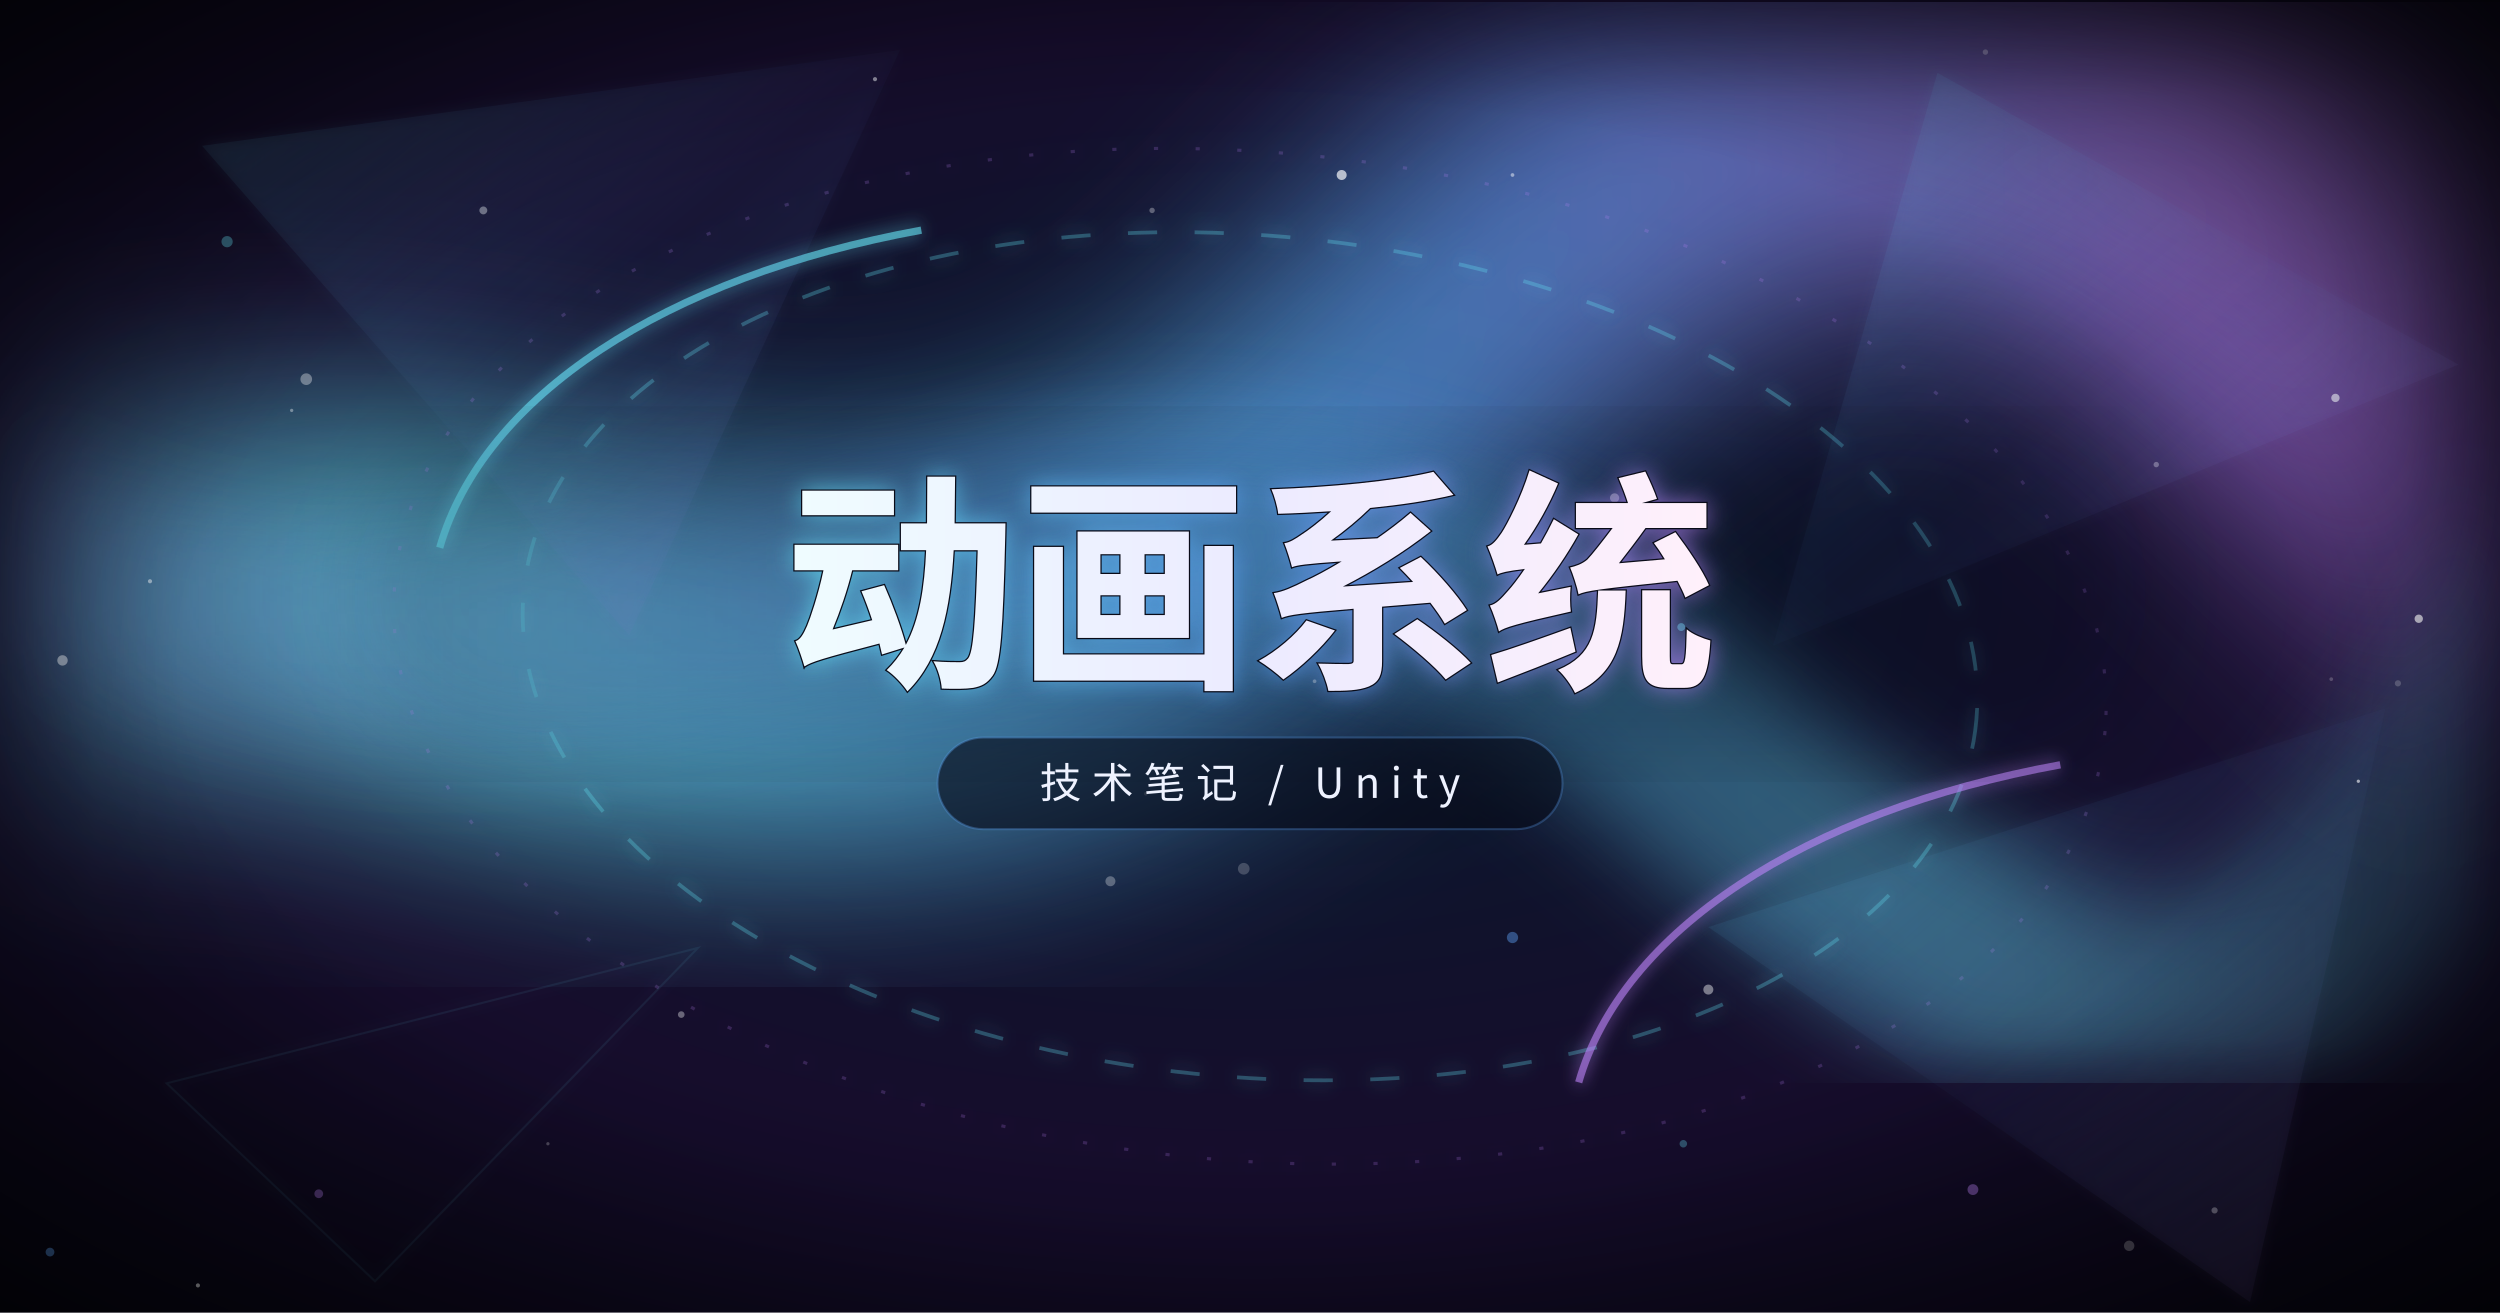
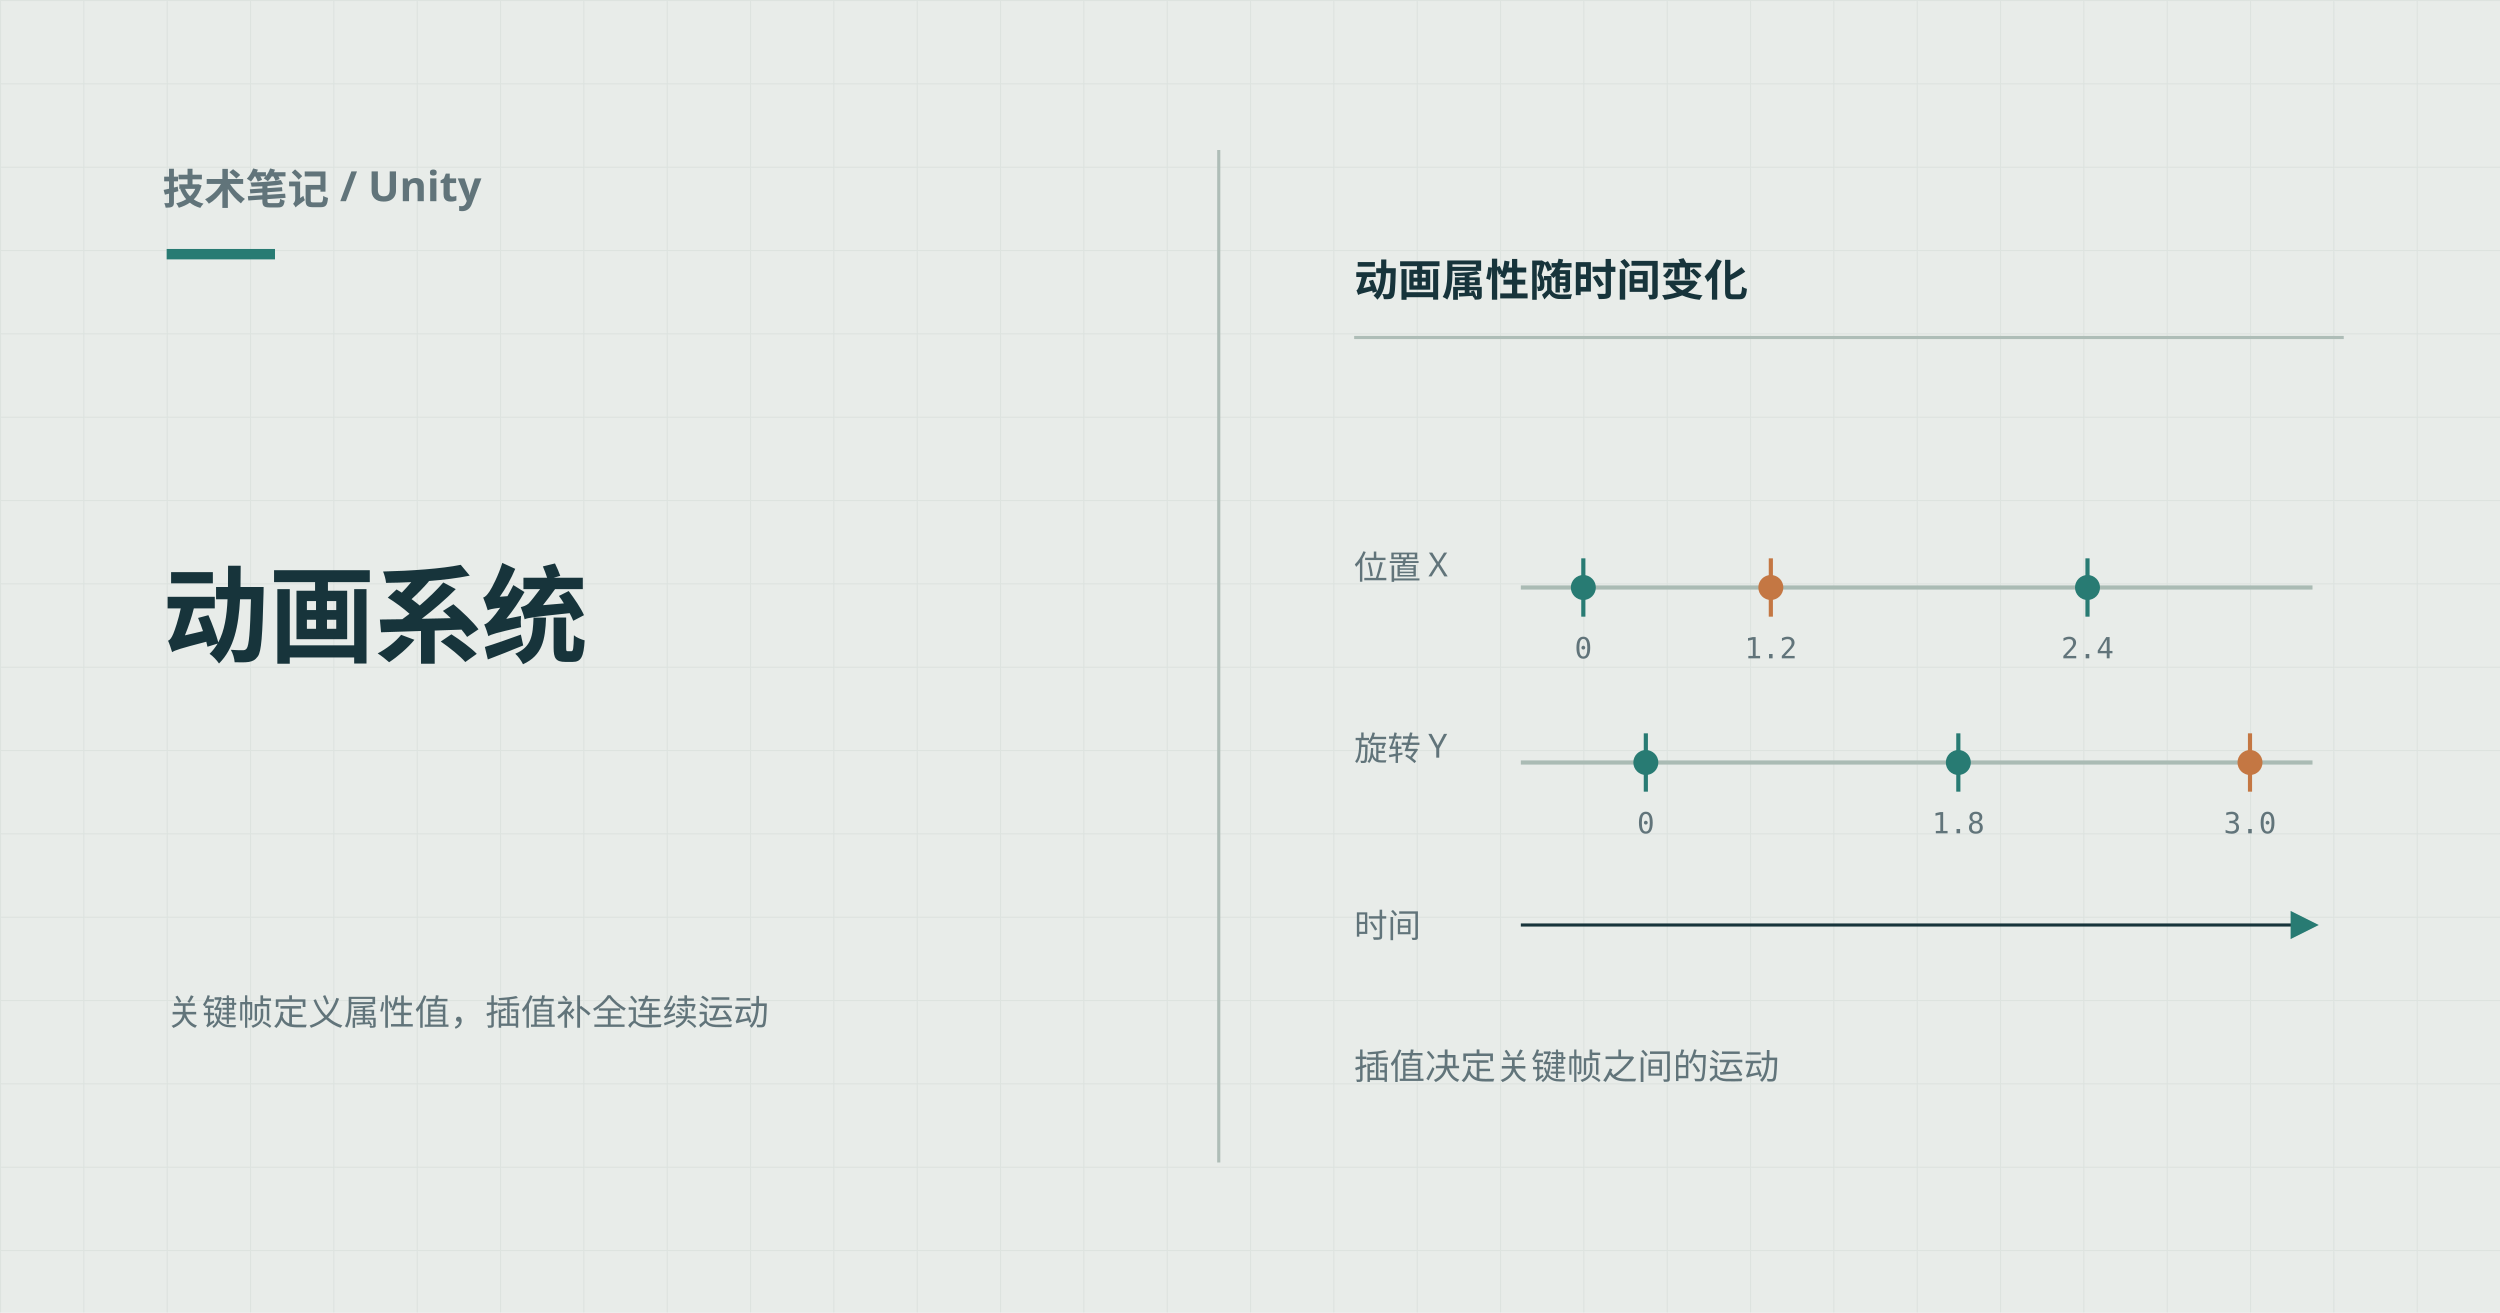
- <svg xmlns="http://www.w3.org/2000/svg" width="1200" height="630" viewBox="0 0 1200 630">
+ <svg xmlns="http://www.w3.org/2000/svg" width="1200" height="630" viewBox="0 0 1200 630" role="img" aria-labelledby="coverTitle coverDesc">
  <defs>
-     <radialGradient id="bg" cx="50%" cy="45%" r="82%">
-       <stop stop-color="#071b2b" />
-       <stop offset=".52" stop-color="#160d2c" />
-       <stop offset="1" stop-color="#02030a" />
-     </radialGradient>
-     <linearGradient id="auroraA" x1="0" y1="0" x2="1" y2="0">
-       <stop stop-color="#67e8f9" stop-opacity="0" />
-       <stop offset=".25" stop-color="#67e8f9" stop-opacity=".82" />
-       <stop offset=".56" stop-color="#60a5fa" stop-opacity=".70" />
-       <stop offset=".82" stop-color="#c084fc" stop-opacity=".72" />
-       <stop offset="1" stop-color="#c084fc" stop-opacity="0" />
-     </linearGradient>
-     <linearGradient id="auroraB" x1="0" y1="0" x2="1" y2="0">
-       <stop stop-color="#c084fc" stop-opacity="0" />
-       <stop offset=".42" stop-color="#60a5fa" stop-opacity=".56" />
-       <stop offset=".75" stop-color="#67e8f9" stop-opacity=".58" />
-       <stop offset="1" stop-color="#67e8f9" stop-opacity="0" />
-     </linearGradient>
-     <linearGradient id="neonGradient" x1="0" y1="0" x2="1" y2="0">
-       <stop stop-color="#67e8f9" />
-       <stop offset=".5" stop-color="#60a5fa" />
-       <stop offset="1" stop-color="#c084fc" />
-     </linearGradient>
-     <linearGradient id="titleGradient" x1="0" y1="0" x2="1" y2="0">
-       <stop stop-color="#effcff" />
-       <stop offset=".5" stop-color="#ecebff" />
-       <stop offset="1" stop-color="#fff0fb" />
-     </linearGradient>
-     <linearGradient id="prismGradient" x1="0" y1="0" x2="1" y2="1">
-       <stop stop-color="#67e8f9" stop-opacity=".48" />
-       <stop offset=".5" stop-color="#60a5fa" stop-opacity=".10" />
-       <stop offset="1" stop-color="#c084fc" stop-opacity=".44" />
-     </linearGradient>
-     <linearGradient id="glassGradient" x1="0" y1="0" x2="1" y2="1">
-       <stop stop-color="#fff" stop-opacity=".13" />
-       <stop offset=".48" stop-color="#fff" stop-opacity=".035" />
-       <stop offset="1" stop-color="#60a5fa" stop-opacity=".12" />
-     </linearGradient>
-     <filter id="blur48">
-       <feGaussianBlur stdDeviation="48" />
-     </filter>
-     <filter id="blur22">
-       <feGaussianBlur stdDeviation="22" />
-     </filter>
-     <filter id="lineGlow">
-       <feGaussianBlur stdDeviation="4" result="b" />
-       <feMerge>
-         <feMergeNode in="b" />
-         <feMergeNode in="SourceGraphic" />
-       </feMerge>
-     </filter>
-     <filter id="softGlow">
-       <feGaussianBlur stdDeviation="3" result="b" />
-       <feMerge>
-         <feMergeNode in="b" />
-         <feMergeNode in="SourceGraphic" />
-       </feMerge>
-     </filter>
-     <filter id="titleGlow" x="-30%" y="-50%" width="160%" height="200%">
-       <feGaussianBlur stdDeviation="6" />
-     </filter>
-     <radialGradient id="vignette" cx="50%" cy="50%" r="73%">
-       <stop offset=".58" stop-color="#000" stop-opacity="0" />
-       <stop offset="1" stop-color="#000" stop-opacity=".70" />
-     </radialGradient>
+     <pattern id="grid" width="40" height="40" patternUnits="userSpaceOnUse">
+       <path d="M40 0H0V40" fill="none" stroke="#AEBDB7" stroke-width="1" opacity=".20" />
+     </pattern>
+     <marker id="tealArrow" markerWidth="9" markerHeight="9" refX="7" refY="4.5" orient="auto">
+       <path d="M0 0L9 4.5L0 9Z" fill="#287B73" />
+     </marker>
+     <marker id="orangeArrow" markerWidth="9" markerHeight="9" refX="7" refY="4.5" orient="auto">
+       <path d="M0 0L9 4.5L0 9Z" fill="#C47743" />
+     </marker>
  </defs>
-   <rect width="1200" height="630" fill="url(#bg)" />
-   <path d="M-160 434 C100 70 360 520 660 199 S1060 90 1360 434" fill="none" stroke="url(#auroraA)" stroke-width="172" filter="url(#blur48)" opacity=".94" />
-   <path d="M-100 177 C220 500 500 90 800 351 S1110 465 1320 140" fill="none" stroke="url(#auroraB)" stroke-width="105" filter="url(#blur22)" opacity=".64" />
-   <circle cx="109" cy="116" r="2.7" fill="#67e8f9" opacity="0.39" />
-   <circle cx="953" cy="25" r="1.3" fill="#ffffff" opacity="0.26" />
-   <circle cx="553" cy="101" r="1.3" fill="#ffffff" opacity="0.31" />
-   <circle cx="775" cy="239" r="2.2" fill="#ffffff" opacity="0.42" />
-   <circle cx="631" cy="327" r="0.9" fill="#ffffff" opacity="0.39" />
-   <circle cx="153" cy="573" r="2.1" fill="#c084fc" opacity="0.38" />
-   <circle cx="820" cy="475" r="2.4" fill="#ffffff" opacity="0.43" />
-   <circle cx="1151" cy="328" r="1.5" fill="#ffffff" opacity="0.21" />
-   <circle cx="550" cy="381" r="0.9" fill="#ffffff" opacity="0.30" />
-   <circle cx="72" cy="279" r="1.0" fill="#ffffff" opacity="0.45" />
-   <circle cx="726" cy="450" r="2.7" fill="#60a5fa" opacity="0.42" />
-   <circle cx="30" cy="317" r="2.5" fill="#ffffff" opacity="0.43" />
-   <circle cx="1161" cy="297" r="2.0" fill="#ffffff" opacity="0.65" />
-   <circle cx="726" cy="84" r="0.9" fill="#ffffff" opacity="0.47" />
-   <circle cx="1022" cy="598" r="2.5" fill="#ffffff" opacity="0.26" />
-   <circle cx="808" cy="549" r="1.8" fill="#67e8f9" opacity="0.30" />
-   <circle cx="95" cy="617" r="1.0" fill="#ffffff" opacity="0.67" />
-   <circle cx="232" cy="101" r="1.9" fill="#ffffff" opacity="0.42" />
-   <circle cx="597" cy="417" r="2.8" fill="#ffffff" opacity="0.20" />
-   <circle cx="1121" cy="191" r="2.0" fill="#ffffff" opacity="0.67" />
-   <circle cx="947" cy="571" r="2.6" fill="#c084fc" opacity="0.42" />
-   <circle cx="644" cy="84" r="2.4" fill="#ffffff" opacity="0.67" />
-   <circle cx="263" cy="549" r="0.8" fill="#ffffff" opacity="0.25" />
-   <circle cx="1063" cy="581" r="1.5" fill="#ffffff" opacity="0.42" />
-   <circle cx="1035" cy="223" r="1.3" fill="#ffffff" opacity="0.32" />
-   <circle cx="24" cy="601" r="2.1" fill="#60a5fa" opacity="0.62" />
-   <circle cx="1119" cy="326" r="0.9" fill="#ffffff" opacity="0.21" />
-   <circle cx="140" cy="197" r="0.8" fill="#ffffff" opacity="0.37" />
-   <circle cx="1132" cy="375" r="0.8" fill="#ffffff" opacity="0.66" />
-   <circle cx="420" cy="38" r="1.0" fill="#ffffff" opacity="0.52" />
-   <circle cx="807" cy="301" r="1.9" fill="#67e8f9" opacity="0.56" />
-   <circle cx="327" cy="487" r="1.6" fill="#ffffff" opacity="0.36" />
-   <circle cx="147" cy="182" r="2.8" fill="#ffffff" opacity="0.35" />
-   <circle cx="533" cy="423" r="2.4" fill="#ffffff" opacity="0.29" />
-   <g transform="translate(600 315) rotate(5)" fill="none" filter="url(#lineGlow)">
-     <ellipse rx="350" ry="202" stroke="#67e8f9" stroke-opacity=".28" stroke-width="1.8" stroke-dasharray="14 18" />
-     <ellipse rx="412" ry="242" stroke="#c084fc" stroke-opacity=".20" stroke-width="1.5" stroke-dasharray="2 18" />
-     <path d="M-392 -18 A395 218 0 0 1 -175 -190" stroke="#67e8f9" stroke-width="3.5" opacity=".58" />
-     <path d="M175 190 A395 218 0 0 1 392 18" stroke="#c084fc" stroke-width="3.5" opacity=".58" />
-   </g>
-   <g opacity=".24" filter="url(#softGlow)">
-     <polygon points="97,70 432,24 302,305" fill="url(#prismGradient)" />
-     <polygon points="930,35 1180,175 851,310" fill="url(#prismGradient)" />
-     <polygon points="820,445 1145,340 1080,625" fill="url(#prismGradient)" />
-     <path d="M80 520 L335 455 L180 615 Z" fill="none" stroke="#67e8f9" stroke-opacity=".32" />
-   </g>
-   <rect x="170" y="210" width="860" height="150" rx="75" fill="#02040c" opacity=".18" filter="url(#blur22)" />
-   <text x="600" y="322" font-family="'PingFang SC','Microsoft YaHei','Noto Sans CJK SC',sans-serif" font-size="112" font-weight="900" fill="url(#neonGradient)" opacity=".72" text-anchor="middle" filter="url(#titleGlow)">动画系统</text>
-   <text x="600" y="322" font-family="'PingFang SC','Microsoft YaHei','Noto Sans CJK SC',sans-serif" font-size="112" font-weight="900" fill="url(#titleGradient)" stroke="#090b18" stroke-width="1.2" paint-order="stroke" text-anchor="middle">动画系统</text>
-   <rect x="450" y="354" width="300" height="44" rx="22" fill="#070a18" opacity=".64" stroke="#60a5fa" stroke-opacity=".42" />
-   <text x="600" y="383" font-family="'PingFang SC','Microsoft YaHei','Noto Sans CJK SC',sans-serif" font-size="20" fill="#eef2ff" text-anchor="middle" letter-spacing="5">技术笔记 / Unity</text>
-   <rect width="1200" height="630" fill="url(#vignette)" pointer-events="none" />
+   <rect width="1200" height="630" fill="#E8ECE9" />
+   <rect width="1200" height="630" fill="url(#grid)" />
+   <path d="M585 72V558" stroke="#AEBDB7" stroke-width="1.5" />
+   <text x="78" y="98" fill="#61747A" font-family="'Microsoft YaHei','Noto Sans SC',sans-serif" font-size="20" font-weight="600" text-anchor="start">技术笔记 / Unity</text>
+   <path d="M80 122H132" stroke="#287B73" stroke-width="5" />
+   <text x="78" y="314.0" fill="#17343B" font-family="'Microsoft YaHei','Noto Sans SC',sans-serif" font-size="51" font-weight="700" text-anchor="start">动画系统</text>
+   <text x="80" y="492" fill="#61747A" font-family="'Microsoft YaHei','Noto Sans SC',sans-serif" font-size="17" font-weight="500" text-anchor="start">关键帧定义属性值，插值补全连续运动</text>
+   <text x="650" y="142" fill="#17343B" font-family="'Microsoft YaHei','Noto Sans SC',sans-serif" font-size="21" font-weight="650" text-anchor="start">动画属性随时间变化</text>
+   <path d="M650 162L1125 162" fill="none" stroke="#AEBDB7" stroke-width="1.5" />
+   <text x="650" y="278" fill="#61747A" font-family="'Microsoft YaHei','Noto Sans SC',sans-serif" font-size="16" font-weight="500" text-anchor="start">位置 X</text>
+   <text x="650" y="365" fill="#61747A" font-family="'Microsoft YaHei','Noto Sans SC',sans-serif" font-size="16" font-weight="500" text-anchor="start">旋转 Y</text>
+   <path d="M730 282L1110 282" fill="none" stroke="#AABBB4" stroke-width="2" />
+   <path d="M730 366L1110 366" fill="none" stroke="#AABBB4" stroke-width="2" />
+   <path d="M760 268L760 296" fill="none" stroke="#287B73" stroke-width="2" />
+   <circle cx="760" cy="282" r="6" fill="#287B73" />
+   <text x="760" y="316" fill="#61747A" font-family="Consolas,'Microsoft YaHei',monospace" font-size="14" font-weight="500" text-anchor="middle">0</text>
+   <path d="M850 268L850 296" fill="none" stroke="#C47743" stroke-width="2" />
+   <circle cx="850" cy="282" r="6" fill="#C47743" />
+   <text x="850" y="316" fill="#61747A" font-family="Consolas,'Microsoft YaHei',monospace" font-size="14" font-weight="500" text-anchor="middle">1.2</text>
+   <path d="M1002 268L1002 296" fill="none" stroke="#287B73" stroke-width="2" />
+   <circle cx="1002" cy="282" r="6" fill="#287B73" />
+   <text x="1002" y="316" fill="#61747A" font-family="Consolas,'Microsoft YaHei',monospace" font-size="14" font-weight="500" text-anchor="middle">2.4</text>
+   <path d="M790 352L790 380" fill="none" stroke="#287B73" stroke-width="2" />
+   <circle cx="790" cy="366" r="6" fill="#287B73" />
+   <text x="790" y="400" fill="#61747A" font-family="Consolas,'Microsoft YaHei',monospace" font-size="14" font-weight="500" text-anchor="middle">0</text>
+   <path d="M940 352L940 380" fill="none" stroke="#287B73" stroke-width="2" />
+   <circle cx="940" cy="366" r="6" fill="#287B73" />
+   <text x="940" y="400" fill="#61747A" font-family="Consolas,'Microsoft YaHei',monospace" font-size="14" font-weight="500" text-anchor="middle">1.8</text>
+   <path d="M1080 352L1080 380" fill="none" stroke="#C47743" stroke-width="2" />
+   <circle cx="1080" cy="366" r="6" fill="#C47743" />
+   <text x="1080" y="400" fill="#61747A" font-family="Consolas,'Microsoft YaHei',monospace" font-size="14" font-weight="500" text-anchor="middle">3.0</text>
+   <path d="M730 444L1110 444" fill="none" stroke="#17343B" stroke-width="1.5" marker-end="url(#tealArrow)" />
+   <text x="650" y="450" fill="#61747A" font-family="'Microsoft YaHei','Noto Sans SC',sans-serif" font-size="16" font-weight="500" text-anchor="start">时间</text>
+   <text x="650" y="518" fill="#61747A" font-family="'Microsoft YaHei','Noto Sans SC',sans-serif" font-size="17" font-weight="500" text-anchor="start">插值决定关键帧之间的运动</text>
</svg>
